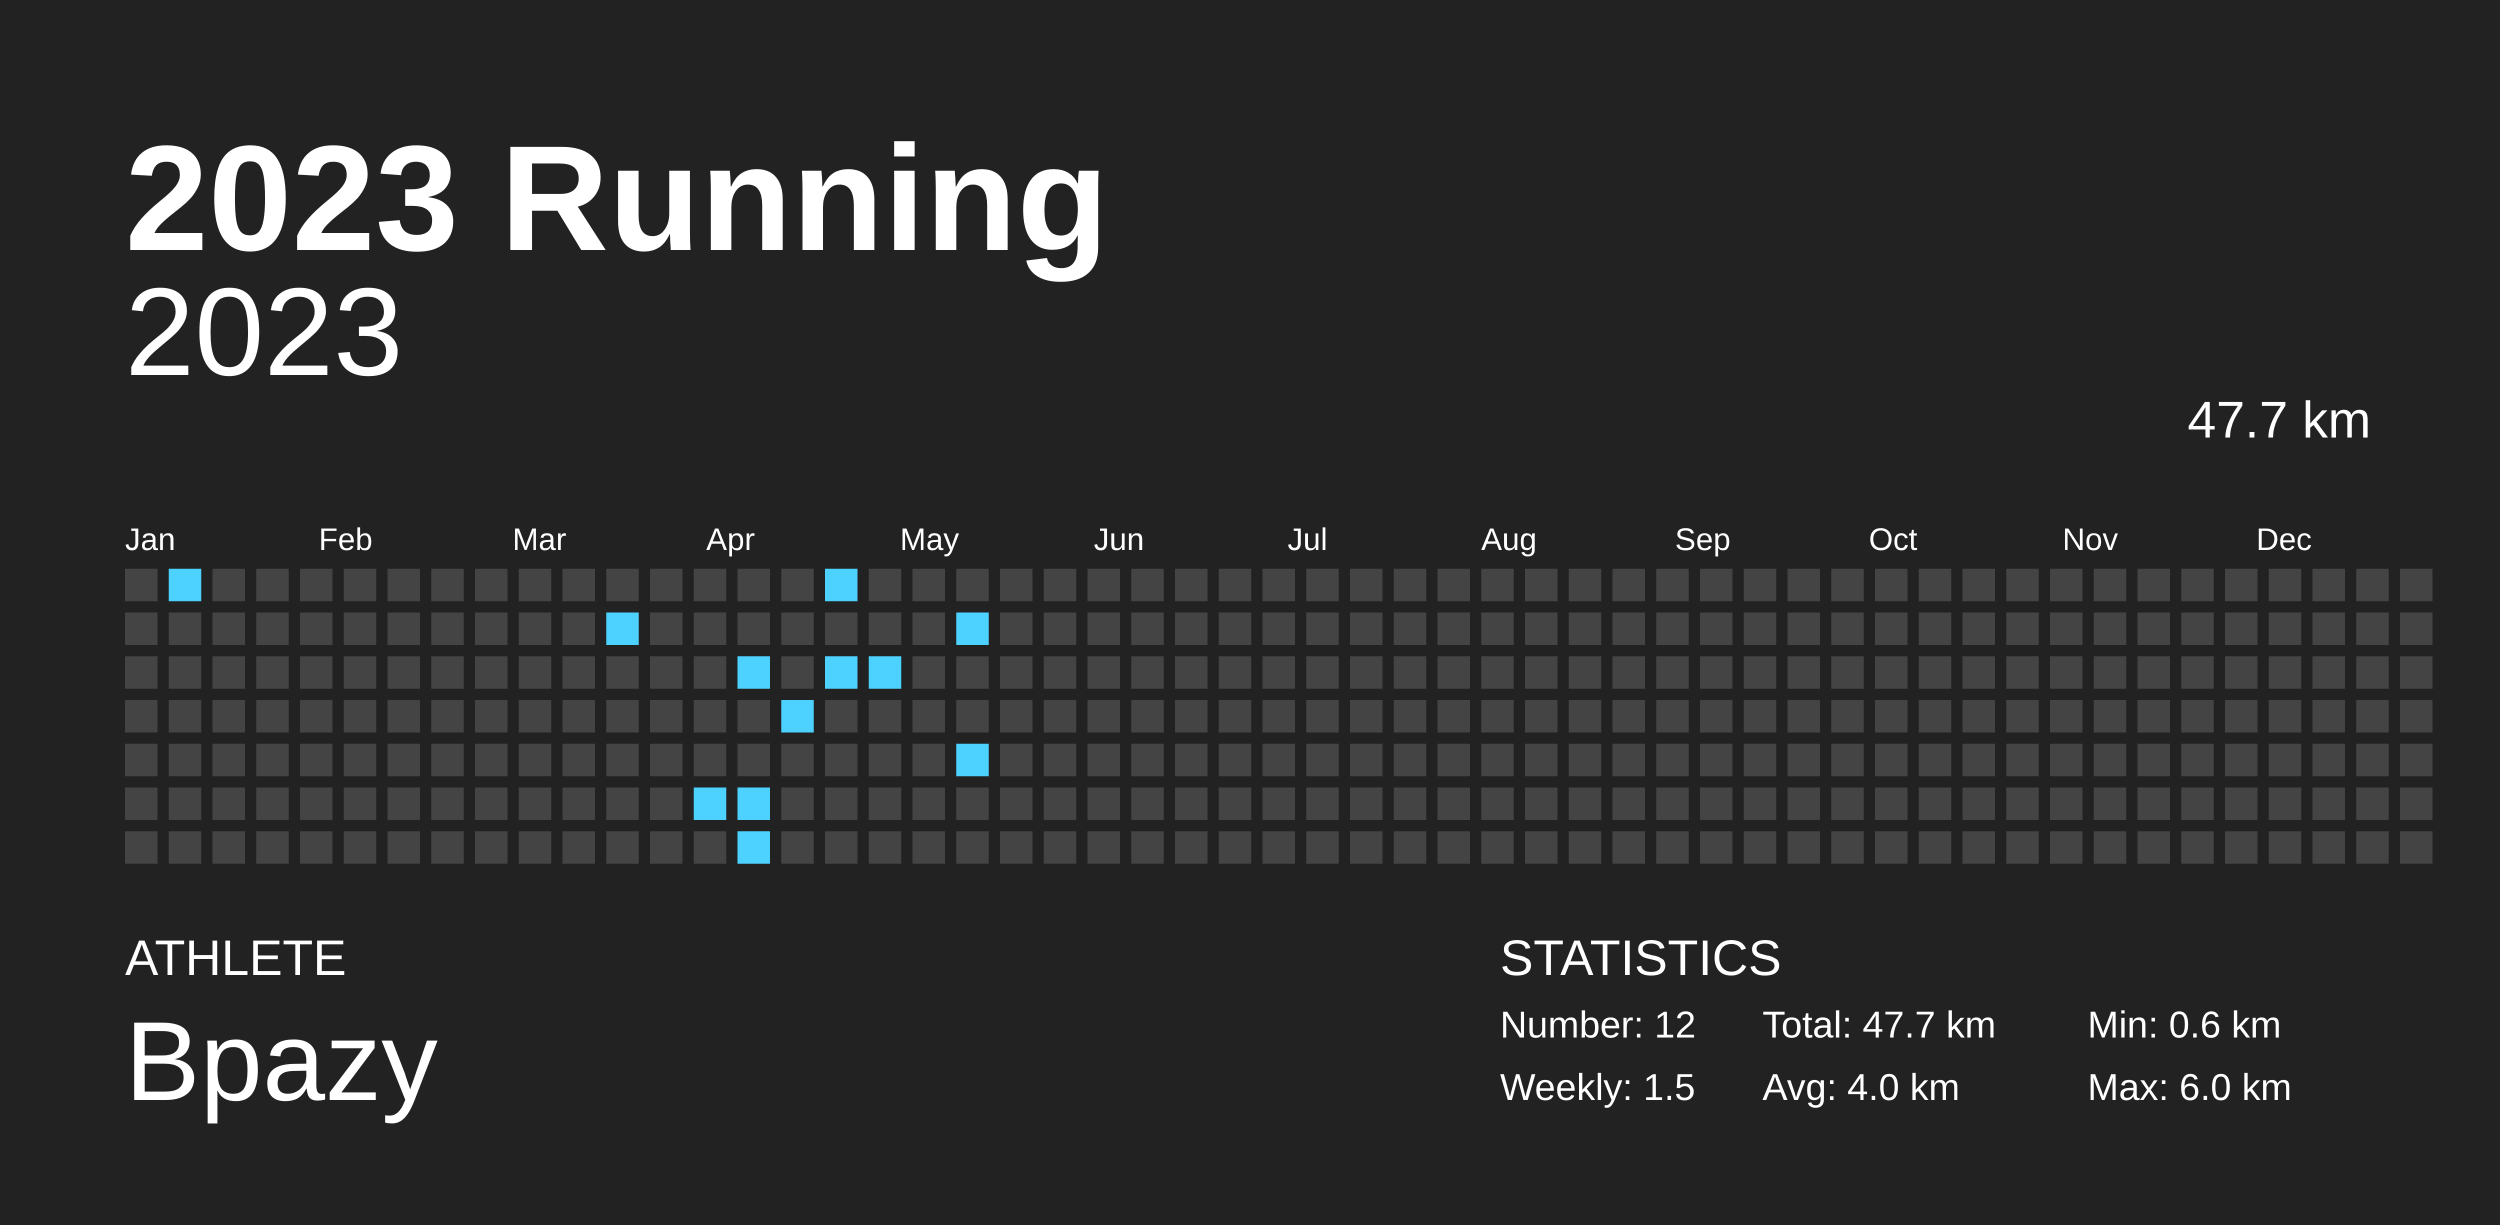
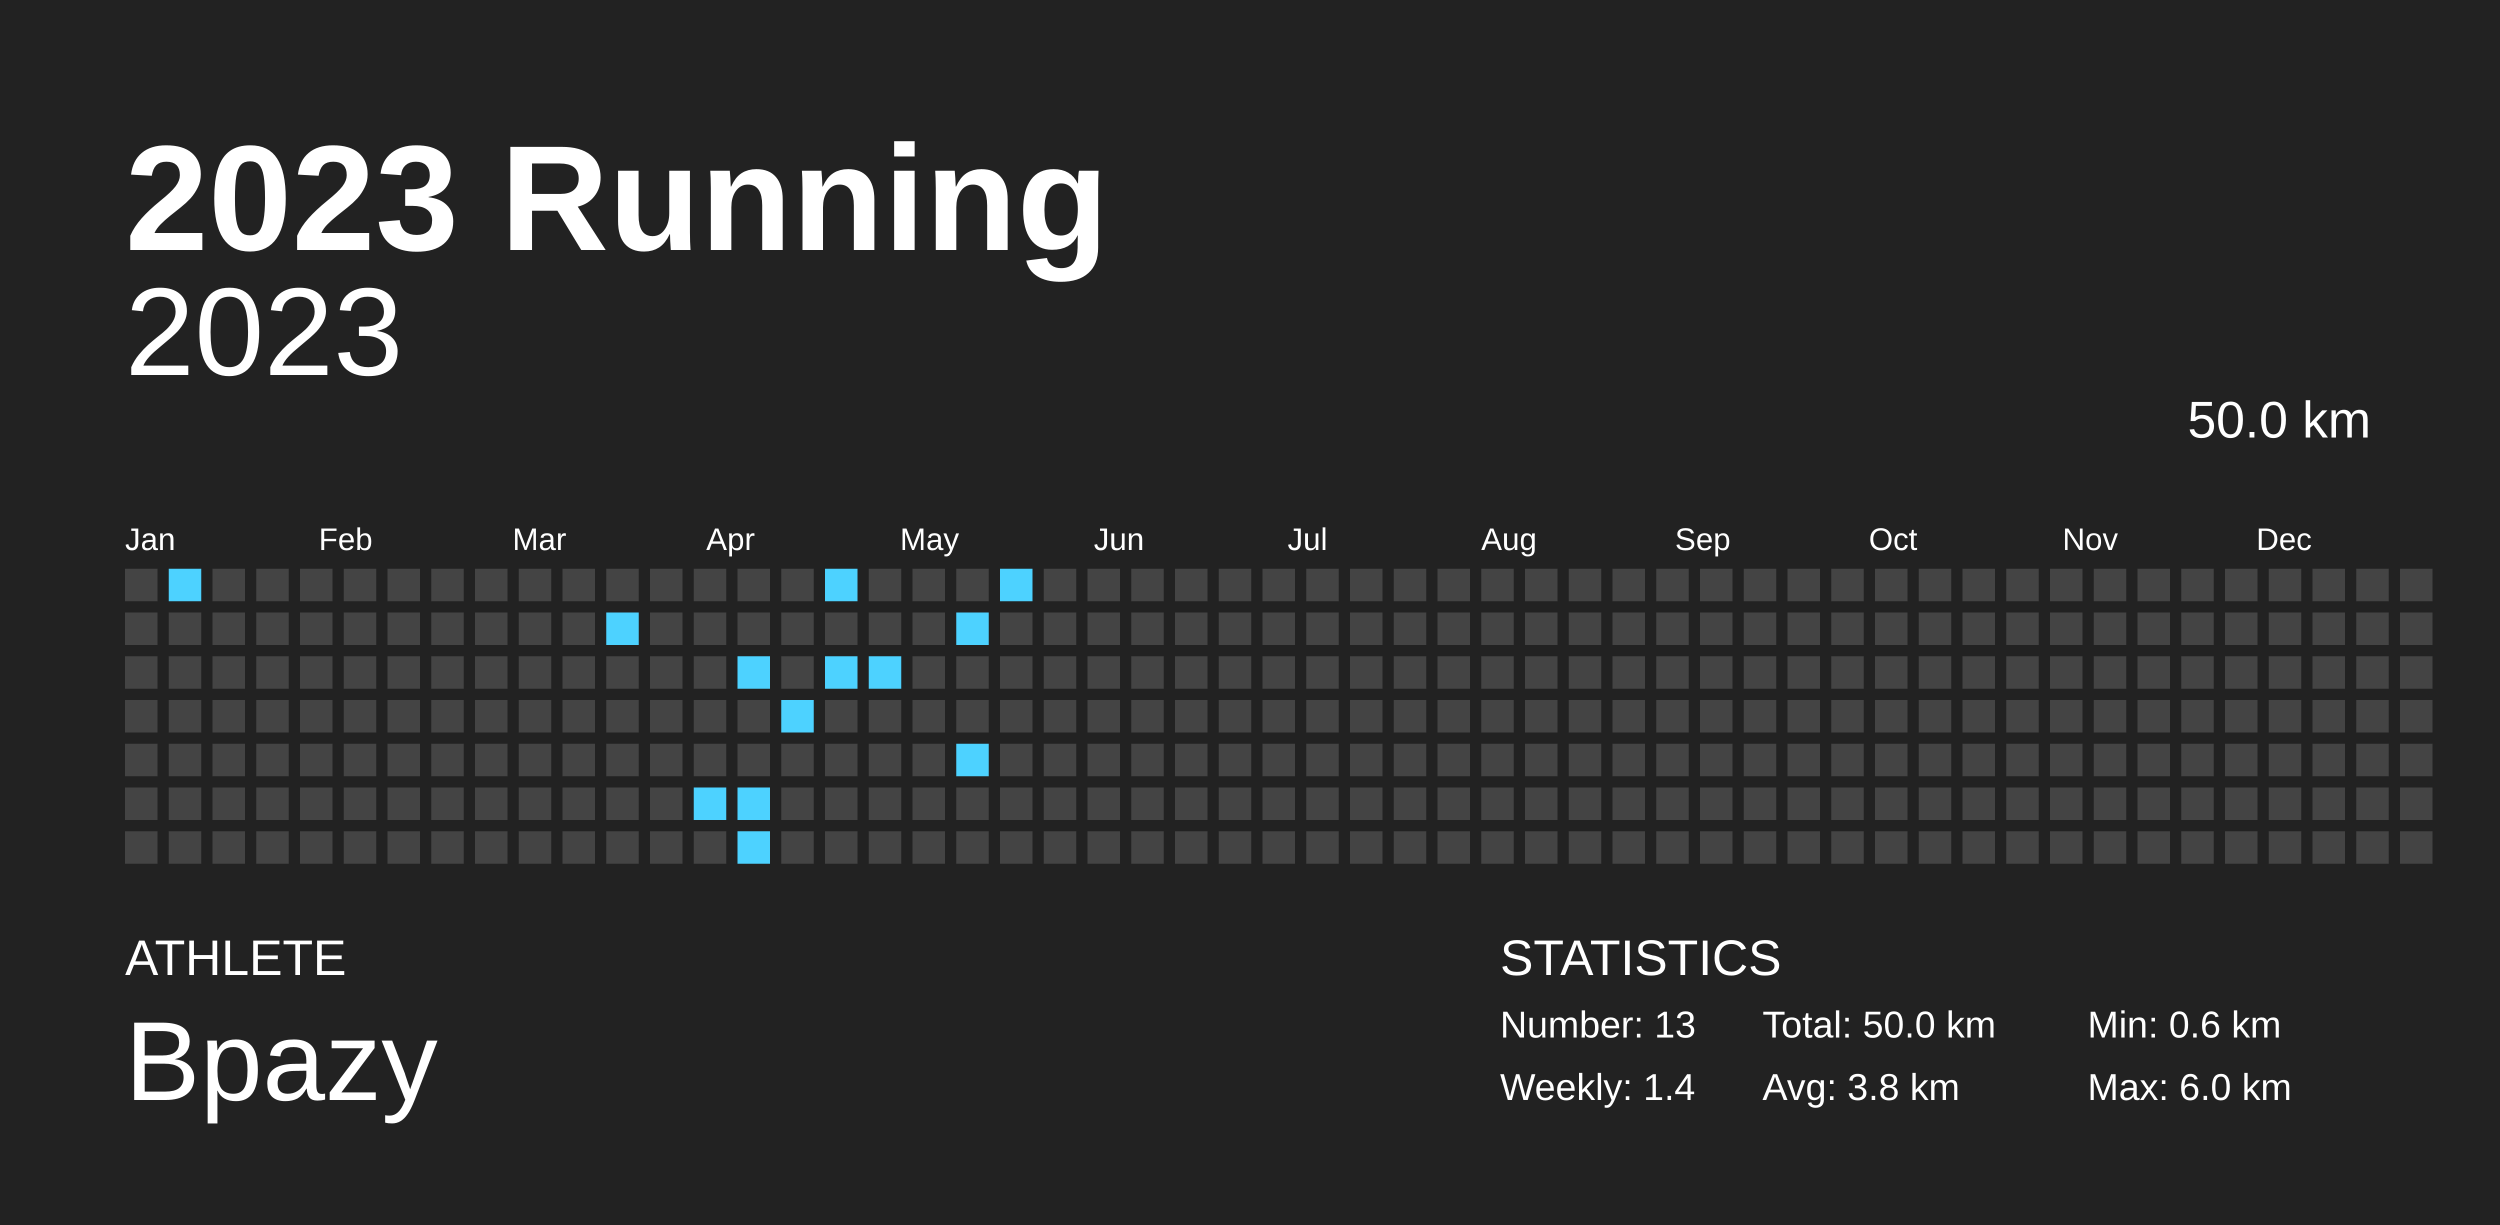
<svg xmlns="http://www.w3.org/2000/svg" baseProfile="full" height="98mm" version="1.1" viewBox="0,0,200,98" width="200mm">
  <defs />
  <rect fill="#222222" height="98" width="200" x="0" y="0" />
  <text fill="#FFFFFF" style="font-size:12px; font-family:Arial; font-weight:bold;" x="10" y="20">2023 Running</text>
  <text fill="#FFFFFF" style="font-size:4px; font-family:Arial" x="10" y="78">ATHLETE</text>
  <text fill="#FFFFFF" style="font-size:9px; font-family:Arial" x="10" y="88">Bpazy</text>
  <text fill="#FFFFFF" style="font-size:4px; font-family:Arial" x="120" y="78">STATISTICS</text>
-   <text fill="#FFFFFF" style="font-size:3px; font-family:Arial" x="120" y="83">Number: 12</text>
-   <text fill="#FFFFFF" style="font-size:3px; font-family:Arial" x="120" y="88">Weekly: 1.5</text>
-   <text fill="#FFFFFF" style="font-size:3px; font-family:Arial" x="141" y="83">Total: 47.7 km</text>
-   <text fill="#FFFFFF" style="font-size:3px; font-family:Arial" x="141" y="88">Avg: 4.0 km</text>
+   <text fill="#FFFFFF" style="font-size:3px; font-family:Arial" x="120" y="83">Number: 13</text>
+   <text fill="#FFFFFF" style="font-size:3px; font-family:Arial" x="120" y="88">Weekly: 1.4</text>
+   <text fill="#FFFFFF" style="font-size:3px; font-family:Arial" x="141" y="83">Total: 50.0 km</text>
+   <text fill="#FFFFFF" style="font-size:3px; font-family:Arial" x="141" y="88">Avg: 3.8 km</text>
  <text fill="#FFFFFF" style="font-size:3px; font-family:Arial" x="167" y="83">Min: 0.6 km</text>
  <text fill="#FFFFFF" style="font-size:3px; font-family:Arial" x="167" y="88">Max: 6.0 km</text>
  <text alignment-baseline="hanging" fill="#FFFFFF" style="font-size:10.0px; font-family:Arial;" x="10" y="30">2023</text>
-   <text alignment-baseline="hanging" fill="#FFFFFF" style="font-size:4.125px; font-family:Arial;" x="175" y="35">47.7 km</text>
+   <text alignment-baseline="hanging" fill="#FFFFFF" style="font-size:4.125px; font-family:Arial;" x="175" y="35">50.0 km</text>
  <text fill="#FFFFFF" style="font-size:2.5px; font-family:Arial" x="10.0" y="44">Jan</text>
  <text fill="#FFFFFF" style="font-size:2.5px; font-family:Arial" x="25.5" y="44">Feb</text>
  <text fill="#FFFFFF" style="font-size:2.5px; font-family:Arial" x="41.0" y="44">Mar</text>
  <text fill="#FFFFFF" style="font-size:2.5px; font-family:Arial" x="56.5" y="44">Apr</text>
  <text fill="#FFFFFF" style="font-size:2.5px; font-family:Arial" x="72.0" y="44">May</text>
  <text fill="#FFFFFF" style="font-size:2.5px; font-family:Arial" x="87.5" y="44">Jun</text>
  <text fill="#FFFFFF" style="font-size:2.5px; font-family:Arial" x="103.0" y="44">Jul</text>
  <text fill="#FFFFFF" style="font-size:2.5px; font-family:Arial" x="118.5" y="44">Aug</text>
  <text fill="#FFFFFF" style="font-size:2.5px; font-family:Arial" x="134.0" y="44">Sep</text>
  <text fill="#FFFFFF" style="font-size:2.5px; font-family:Arial" x="149.5" y="44">Oct</text>
  <text fill="#FFFFFF" style="font-size:2.5px; font-family:Arial" x="165.0" y="44">Nov</text>
  <text fill="#FFFFFF" style="font-size:2.5px; font-family:Arial" x="180.5" y="44">Dec</text>
  <rect fill="#444444" height="2.6" width="2.6" x="10.0" y="45.5" />
  <rect fill="#444444" height="2.6" width="2.6" x="10.0" y="49.0" />
  <rect fill="#444444" height="2.6" width="2.6" x="10.0" y="52.5" />
  <rect fill="#444444" height="2.6" width="2.6" x="10.0" y="56.0" />
  <rect fill="#444444" height="2.6" width="2.6" x="10.0" y="59.5" />
  <rect fill="#444444" height="2.6" width="2.6" x="10.0" y="63.0" />
  <rect fill="#444444" height="2.6" width="2.6" x="10.0" y="66.5" />
  <rect fill="#4dd2ff" height="2.6" width="2.6" x="13.5" y="45.5" />
  <rect fill="#444444" height="2.6" width="2.6" x="13.5" y="49.0" />
  <rect fill="#444444" height="2.6" width="2.6" x="13.5" y="52.5" />
  <rect fill="#444444" height="2.6" width="2.6" x="13.5" y="56.0" />
  <rect fill="#444444" height="2.6" width="2.6" x="13.5" y="59.5" />
  <rect fill="#444444" height="2.6" width="2.6" x="13.5" y="63.0" />
  <rect fill="#444444" height="2.6" width="2.6" x="13.5" y="66.5" />
  <rect fill="#444444" height="2.6" width="2.6" x="17.0" y="45.5" />
  <rect fill="#444444" height="2.6" width="2.6" x="17.0" y="49.0" />
  <rect fill="#444444" height="2.6" width="2.6" x="17.0" y="52.5" />
  <rect fill="#444444" height="2.6" width="2.6" x="17.0" y="56.0" />
  <rect fill="#444444" height="2.6" width="2.6" x="17.0" y="59.5" />
  <rect fill="#444444" height="2.6" width="2.6" x="17.0" y="63.0" />
  <rect fill="#444444" height="2.6" width="2.6" x="17.0" y="66.5" />
  <rect fill="#444444" height="2.6" width="2.6" x="20.5" y="45.5" />
  <rect fill="#444444" height="2.6" width="2.6" x="20.5" y="49.0" />
  <rect fill="#444444" height="2.6" width="2.6" x="20.5" y="52.5" />
  <rect fill="#444444" height="2.6" width="2.6" x="20.5" y="56.0" />
  <rect fill="#444444" height="2.6" width="2.6" x="20.5" y="59.5" />
  <rect fill="#444444" height="2.6" width="2.6" x="20.5" y="63.0" />
  <rect fill="#444444" height="2.6" width="2.6" x="20.5" y="66.5" />
  <rect fill="#444444" height="2.6" width="2.6" x="24.0" y="45.5" />
  <rect fill="#444444" height="2.6" width="2.6" x="24.0" y="49.0" />
  <rect fill="#444444" height="2.6" width="2.6" x="24.0" y="52.5" />
  <rect fill="#444444" height="2.6" width="2.6" x="24.0" y="56.0" />
  <rect fill="#444444" height="2.6" width="2.6" x="24.0" y="59.5" />
  <rect fill="#444444" height="2.6" width="2.6" x="24.0" y="63.0" />
  <rect fill="#444444" height="2.6" width="2.6" x="24.0" y="66.5" />
  <rect fill="#444444" height="2.6" width="2.6" x="27.5" y="45.5" />
  <rect fill="#444444" height="2.6" width="2.6" x="27.5" y="49.0" />
  <rect fill="#444444" height="2.6" width="2.6" x="27.5" y="52.5" />
  <rect fill="#444444" height="2.6" width="2.6" x="27.5" y="56.0" />
  <rect fill="#444444" height="2.6" width="2.6" x="27.5" y="59.5" />
  <rect fill="#444444" height="2.6" width="2.6" x="27.5" y="63.0" />
  <rect fill="#444444" height="2.6" width="2.6" x="27.5" y="66.5" />
  <rect fill="#444444" height="2.6" width="2.6" x="31.0" y="45.5" />
  <rect fill="#444444" height="2.6" width="2.6" x="31.0" y="49.0" />
  <rect fill="#444444" height="2.6" width="2.6" x="31.0" y="52.5" />
  <rect fill="#444444" height="2.6" width="2.6" x="31.0" y="56.0" />
  <rect fill="#444444" height="2.6" width="2.6" x="31.0" y="59.5" />
  <rect fill="#444444" height="2.6" width="2.6" x="31.0" y="63.0" />
  <rect fill="#444444" height="2.6" width="2.6" x="31.0" y="66.5" />
  <rect fill="#444444" height="2.6" width="2.6" x="34.5" y="45.5" />
  <rect fill="#444444" height="2.6" width="2.6" x="34.5" y="49.0" />
  <rect fill="#444444" height="2.6" width="2.6" x="34.5" y="52.5" />
  <rect fill="#444444" height="2.6" width="2.6" x="34.5" y="56.0" />
  <rect fill="#444444" height="2.6" width="2.6" x="34.5" y="59.5" />
  <rect fill="#444444" height="2.6" width="2.6" x="34.5" y="63.0" />
  <rect fill="#444444" height="2.6" width="2.6" x="34.5" y="66.5" />
  <rect fill="#444444" height="2.6" width="2.6" x="38.0" y="45.5" />
  <rect fill="#444444" height="2.6" width="2.6" x="38.0" y="49.0" />
  <rect fill="#444444" height="2.6" width="2.6" x="38.0" y="52.5" />
  <rect fill="#444444" height="2.6" width="2.6" x="38.0" y="56.0" />
  <rect fill="#444444" height="2.6" width="2.6" x="38.0" y="59.5" />
  <rect fill="#444444" height="2.6" width="2.6" x="38.0" y="63.0" />
  <rect fill="#444444" height="2.6" width="2.6" x="38.0" y="66.5" />
  <rect fill="#444444" height="2.6" width="2.6" x="41.5" y="45.5" />
  <rect fill="#444444" height="2.6" width="2.6" x="41.5" y="49.0" />
  <rect fill="#444444" height="2.6" width="2.6" x="41.5" y="52.5" />
  <rect fill="#444444" height="2.6" width="2.6" x="41.5" y="56.0" />
  <rect fill="#444444" height="2.6" width="2.6" x="41.5" y="59.5" />
  <rect fill="#444444" height="2.6" width="2.6" x="41.5" y="63.0" />
  <rect fill="#444444" height="2.6" width="2.6" x="41.5" y="66.5" />
  <rect fill="#444444" height="2.6" width="2.6" x="45.0" y="45.5" />
  <rect fill="#444444" height="2.6" width="2.6" x="45.0" y="49.0" />
  <rect fill="#444444" height="2.6" width="2.6" x="45.0" y="52.5" />
  <rect fill="#444444" height="2.6" width="2.6" x="45.0" y="56.0" />
  <rect fill="#444444" height="2.6" width="2.6" x="45.0" y="59.5" />
  <rect fill="#444444" height="2.6" width="2.6" x="45.0" y="63.0" />
  <rect fill="#444444" height="2.6" width="2.6" x="45.0" y="66.5" />
  <rect fill="#444444" height="2.6" width="2.6" x="48.5" y="45.5" />
  <rect fill="#4dd2ff" height="2.6" width="2.6" x="48.5" y="49.0" />
  <rect fill="#444444" height="2.6" width="2.6" x="48.5" y="52.5" />
  <rect fill="#444444" height="2.6" width="2.6" x="48.5" y="56.0" />
  <rect fill="#444444" height="2.6" width="2.6" x="48.5" y="59.5" />
  <rect fill="#444444" height="2.6" width="2.6" x="48.5" y="63.0" />
  <rect fill="#444444" height="2.6" width="2.6" x="48.5" y="66.5" />
  <rect fill="#444444" height="2.6" width="2.6" x="52.0" y="45.5" />
  <rect fill="#444444" height="2.6" width="2.6" x="52.0" y="49.0" />
  <rect fill="#444444" height="2.6" width="2.6" x="52.0" y="52.5" />
  <rect fill="#444444" height="2.6" width="2.6" x="52.0" y="56.0" />
  <rect fill="#444444" height="2.6" width="2.6" x="52.0" y="59.5" />
  <rect fill="#444444" height="2.6" width="2.6" x="52.0" y="63.0" />
  <rect fill="#444444" height="2.6" width="2.6" x="52.0" y="66.5" />
  <rect fill="#444444" height="2.6" width="2.6" x="55.5" y="45.5" />
  <rect fill="#444444" height="2.6" width="2.6" x="55.5" y="49.0" />
  <rect fill="#444444" height="2.6" width="2.6" x="55.5" y="52.5" />
  <rect fill="#444444" height="2.6" width="2.6" x="55.5" y="56.0" />
  <rect fill="#444444" height="2.6" width="2.6" x="55.5" y="59.5" />
  <rect fill="#4dd2ff" height="2.6" width="2.6" x="55.5" y="63.0" />
  <rect fill="#444444" height="2.6" width="2.6" x="55.5" y="66.5" />
  <rect fill="#444444" height="2.6" width="2.6" x="59.0" y="45.5" />
  <rect fill="#444444" height="2.6" width="2.6" x="59.0" y="49.0" />
  <rect fill="#4dd2ff" height="2.6" width="2.6" x="59.0" y="52.5" />
  <rect fill="#444444" height="2.6" width="2.6" x="59.0" y="56.0" />
  <rect fill="#444444" height="2.6" width="2.6" x="59.0" y="59.5" />
  <rect fill="#4dd2ff" height="2.6" width="2.6" x="59.0" y="63.0" />
  <rect fill="#4dd2ff" height="2.6" width="2.6" x="59.0" y="66.5" />
  <rect fill="#444444" height="2.6" width="2.6" x="62.5" y="45.5" />
  <rect fill="#444444" height="2.6" width="2.6" x="62.5" y="49.0" />
  <rect fill="#444444" height="2.6" width="2.6" x="62.5" y="52.5" />
  <rect fill="#4dd2ff" height="2.6" width="2.6" x="62.5" y="56.0" />
  <rect fill="#444444" height="2.6" width="2.6" x="62.5" y="59.5" />
  <rect fill="#444444" height="2.6" width="2.6" x="62.5" y="63.0" />
  <rect fill="#444444" height="2.6" width="2.6" x="62.5" y="66.5" />
  <rect fill="#4dd2ff" height="2.6" width="2.6" x="66.0" y="45.5" />
  <rect fill="#444444" height="2.6" width="2.6" x="66.0" y="49.0" />
  <rect fill="#4dd2ff" height="2.6" width="2.6" x="66.0" y="52.5" />
  <rect fill="#444444" height="2.6" width="2.6" x="66.0" y="56.0" />
  <rect fill="#444444" height="2.6" width="2.6" x="66.0" y="59.5" />
  <rect fill="#444444" height="2.6" width="2.6" x="66.0" y="63.0" />
  <rect fill="#444444" height="2.6" width="2.6" x="66.0" y="66.5" />
  <rect fill="#444444" height="2.6" width="2.6" x="69.5" y="45.5" />
  <rect fill="#444444" height="2.6" width="2.6" x="69.5" y="49.0" />
  <rect fill="#4dd2ff" height="2.6" width="2.6" x="69.5" y="52.5" />
  <rect fill="#444444" height="2.6" width="2.6" x="69.5" y="56.0" />
  <rect fill="#444444" height="2.6" width="2.6" x="69.5" y="59.5" />
  <rect fill="#444444" height="2.6" width="2.6" x="69.5" y="63.0" />
  <rect fill="#444444" height="2.6" width="2.6" x="69.5" y="66.5" />
  <rect fill="#444444" height="2.6" width="2.6" x="73.0" y="45.5" />
  <rect fill="#444444" height="2.6" width="2.6" x="73.0" y="49.0" />
  <rect fill="#444444" height="2.6" width="2.6" x="73.0" y="52.5" />
  <rect fill="#444444" height="2.6" width="2.6" x="73.0" y="56.0" />
  <rect fill="#444444" height="2.6" width="2.6" x="73.0" y="59.5" />
  <rect fill="#444444" height="2.6" width="2.6" x="73.0" y="63.0" />
  <rect fill="#444444" height="2.6" width="2.6" x="73.0" y="66.5" />
  <rect fill="#444444" height="2.6" width="2.6" x="76.5" y="45.5" />
  <rect fill="#4dd2ff" height="2.6" width="2.6" x="76.5" y="49.0" />
  <rect fill="#444444" height="2.6" width="2.6" x="76.5" y="52.5" />
  <rect fill="#444444" height="2.6" width="2.6" x="76.5" y="56.0" />
  <rect fill="#4dd2ff" height="2.6" width="2.6" x="76.5" y="59.5" />
  <rect fill="#444444" height="2.6" width="2.6" x="76.5" y="63.0" />
  <rect fill="#444444" height="2.6" width="2.6" x="76.5" y="66.5" />
-   <rect fill="#444444" height="2.6" width="2.6" x="80.0" y="45.5" />
+   <rect fill="#4dd2ff" height="2.6" width="2.6" x="80.0" y="45.5" />
  <rect fill="#444444" height="2.6" width="2.6" x="80.0" y="49.0" />
  <rect fill="#444444" height="2.6" width="2.6" x="80.0" y="52.5" />
  <rect fill="#444444" height="2.6" width="2.6" x="80.0" y="56.0" />
  <rect fill="#444444" height="2.6" width="2.6" x="80.0" y="59.5" />
  <rect fill="#444444" height="2.6" width="2.6" x="80.0" y="63.0" />
  <rect fill="#444444" height="2.6" width="2.6" x="80.0" y="66.5" />
  <rect fill="#444444" height="2.6" width="2.6" x="83.5" y="45.5" />
  <rect fill="#444444" height="2.6" width="2.6" x="83.5" y="49.0" />
  <rect fill="#444444" height="2.6" width="2.6" x="83.5" y="52.5" />
  <rect fill="#444444" height="2.6" width="2.6" x="83.5" y="56.0" />
  <rect fill="#444444" height="2.6" width="2.6" x="83.5" y="59.5" />
  <rect fill="#444444" height="2.6" width="2.6" x="83.5" y="63.0" />
  <rect fill="#444444" height="2.6" width="2.6" x="83.5" y="66.5" />
  <rect fill="#444444" height="2.6" width="2.6" x="87.0" y="45.5" />
  <rect fill="#444444" height="2.6" width="2.6" x="87.0" y="49.0" />
  <rect fill="#444444" height="2.6" width="2.6" x="87.0" y="52.5" />
  <rect fill="#444444" height="2.6" width="2.6" x="87.0" y="56.0" />
  <rect fill="#444444" height="2.6" width="2.6" x="87.0" y="59.5" />
  <rect fill="#444444" height="2.6" width="2.6" x="87.0" y="63.0" />
  <rect fill="#444444" height="2.6" width="2.6" x="87.0" y="66.5" />
  <rect fill="#444444" height="2.6" width="2.6" x="90.5" y="45.5" />
  <rect fill="#444444" height="2.6" width="2.6" x="90.5" y="49.0" />
  <rect fill="#444444" height="2.6" width="2.6" x="90.5" y="52.5" />
  <rect fill="#444444" height="2.6" width="2.6" x="90.5" y="56.0" />
  <rect fill="#444444" height="2.6" width="2.6" x="90.5" y="59.5" />
  <rect fill="#444444" height="2.6" width="2.6" x="90.5" y="63.0" />
  <rect fill="#444444" height="2.6" width="2.6" x="90.5" y="66.5" />
  <rect fill="#444444" height="2.6" width="2.6" x="94.0" y="45.5" />
  <rect fill="#444444" height="2.6" width="2.6" x="94.0" y="49.0" />
  <rect fill="#444444" height="2.6" width="2.6" x="94.0" y="52.5" />
  <rect fill="#444444" height="2.6" width="2.6" x="94.0" y="56.0" />
  <rect fill="#444444" height="2.6" width="2.6" x="94.0" y="59.5" />
  <rect fill="#444444" height="2.6" width="2.6" x="94.0" y="63.0" />
  <rect fill="#444444" height="2.6" width="2.6" x="94.0" y="66.5" />
  <rect fill="#444444" height="2.6" width="2.6" x="97.5" y="45.5" />
  <rect fill="#444444" height="2.6" width="2.6" x="97.5" y="49.0" />
  <rect fill="#444444" height="2.6" width="2.6" x="97.5" y="52.5" />
  <rect fill="#444444" height="2.6" width="2.6" x="97.5" y="56.0" />
  <rect fill="#444444" height="2.6" width="2.6" x="97.5" y="59.5" />
  <rect fill="#444444" height="2.6" width="2.6" x="97.5" y="63.0" />
  <rect fill="#444444" height="2.6" width="2.6" x="97.5" y="66.5" />
  <rect fill="#444444" height="2.6" width="2.6" x="101.0" y="45.5" />
  <rect fill="#444444" height="2.6" width="2.6" x="101.0" y="49.0" />
  <rect fill="#444444" height="2.6" width="2.6" x="101.0" y="52.5" />
  <rect fill="#444444" height="2.6" width="2.6" x="101.0" y="56.0" />
  <rect fill="#444444" height="2.6" width="2.6" x="101.0" y="59.5" />
  <rect fill="#444444" height="2.6" width="2.6" x="101.0" y="63.0" />
  <rect fill="#444444" height="2.6" width="2.6" x="101.0" y="66.5" />
  <rect fill="#444444" height="2.6" width="2.6" x="104.5" y="45.5" />
  <rect fill="#444444" height="2.6" width="2.6" x="104.5" y="49.0" />
  <rect fill="#444444" height="2.6" width="2.6" x="104.5" y="52.5" />
  <rect fill="#444444" height="2.6" width="2.6" x="104.5" y="56.0" />
  <rect fill="#444444" height="2.6" width="2.6" x="104.5" y="59.5" />
  <rect fill="#444444" height="2.6" width="2.6" x="104.5" y="63.0" />
  <rect fill="#444444" height="2.6" width="2.6" x="104.5" y="66.5" />
  <rect fill="#444444" height="2.6" width="2.6" x="108.0" y="45.5" />
  <rect fill="#444444" height="2.6" width="2.6" x="108.0" y="49.0" />
  <rect fill="#444444" height="2.6" width="2.6" x="108.0" y="52.5" />
  <rect fill="#444444" height="2.6" width="2.6" x="108.0" y="56.0" />
  <rect fill="#444444" height="2.6" width="2.6" x="108.0" y="59.5" />
  <rect fill="#444444" height="2.6" width="2.6" x="108.0" y="63.0" />
  <rect fill="#444444" height="2.6" width="2.6" x="108.0" y="66.5" />
  <rect fill="#444444" height="2.6" width="2.6" x="111.5" y="45.5" />
  <rect fill="#444444" height="2.6" width="2.6" x="111.5" y="49.0" />
  <rect fill="#444444" height="2.6" width="2.6" x="111.5" y="52.5" />
  <rect fill="#444444" height="2.6" width="2.6" x="111.5" y="56.0" />
  <rect fill="#444444" height="2.6" width="2.6" x="111.5" y="59.5" />
  <rect fill="#444444" height="2.6" width="2.6" x="111.5" y="63.0" />
  <rect fill="#444444" height="2.6" width="2.6" x="111.5" y="66.5" />
  <rect fill="#444444" height="2.6" width="2.6" x="115.0" y="45.5" />
  <rect fill="#444444" height="2.6" width="2.6" x="115.0" y="49.0" />
  <rect fill="#444444" height="2.6" width="2.6" x="115.0" y="52.5" />
  <rect fill="#444444" height="2.6" width="2.6" x="115.0" y="56.0" />
  <rect fill="#444444" height="2.6" width="2.6" x="115.0" y="59.5" />
  <rect fill="#444444" height="2.6" width="2.6" x="115.0" y="63.0" />
  <rect fill="#444444" height="2.6" width="2.6" x="115.0" y="66.5" />
  <rect fill="#444444" height="2.6" width="2.6" x="118.5" y="45.5" />
  <rect fill="#444444" height="2.6" width="2.6" x="118.5" y="49.0" />
  <rect fill="#444444" height="2.6" width="2.6" x="118.5" y="52.5" />
  <rect fill="#444444" height="2.6" width="2.6" x="118.5" y="56.0" />
  <rect fill="#444444" height="2.6" width="2.6" x="118.5" y="59.5" />
  <rect fill="#444444" height="2.6" width="2.6" x="118.5" y="63.0" />
  <rect fill="#444444" height="2.6" width="2.6" x="118.5" y="66.5" />
  <rect fill="#444444" height="2.6" width="2.6" x="122.0" y="45.5" />
  <rect fill="#444444" height="2.6" width="2.6" x="122.0" y="49.0" />
  <rect fill="#444444" height="2.6" width="2.6" x="122.0" y="52.5" />
  <rect fill="#444444" height="2.6" width="2.6" x="122.0" y="56.0" />
  <rect fill="#444444" height="2.6" width="2.6" x="122.0" y="59.5" />
  <rect fill="#444444" height="2.6" width="2.6" x="122.0" y="63.0" />
  <rect fill="#444444" height="2.6" width="2.6" x="122.0" y="66.5" />
  <rect fill="#444444" height="2.6" width="2.6" x="125.5" y="45.5" />
  <rect fill="#444444" height="2.6" width="2.6" x="125.5" y="49.0" />
  <rect fill="#444444" height="2.6" width="2.6" x="125.5" y="52.5" />
  <rect fill="#444444" height="2.6" width="2.6" x="125.5" y="56.0" />
  <rect fill="#444444" height="2.6" width="2.6" x="125.5" y="59.5" />
  <rect fill="#444444" height="2.6" width="2.6" x="125.5" y="63.0" />
  <rect fill="#444444" height="2.6" width="2.6" x="125.5" y="66.5" />
  <rect fill="#444444" height="2.6" width="2.6" x="129.0" y="45.5" />
  <rect fill="#444444" height="2.6" width="2.6" x="129.0" y="49.0" />
  <rect fill="#444444" height="2.6" width="2.6" x="129.0" y="52.5" />
  <rect fill="#444444" height="2.6" width="2.6" x="129.0" y="56.0" />
  <rect fill="#444444" height="2.6" width="2.6" x="129.0" y="59.5" />
  <rect fill="#444444" height="2.6" width="2.6" x="129.0" y="63.0" />
  <rect fill="#444444" height="2.6" width="2.6" x="129.0" y="66.5" />
  <rect fill="#444444" height="2.6" width="2.6" x="132.5" y="45.5" />
  <rect fill="#444444" height="2.6" width="2.6" x="132.5" y="49.0" />
  <rect fill="#444444" height="2.6" width="2.6" x="132.5" y="52.5" />
  <rect fill="#444444" height="2.6" width="2.6" x="132.5" y="56.0" />
  <rect fill="#444444" height="2.6" width="2.6" x="132.5" y="59.5" />
  <rect fill="#444444" height="2.6" width="2.6" x="132.5" y="63.0" />
  <rect fill="#444444" height="2.6" width="2.6" x="132.5" y="66.5" />
  <rect fill="#444444" height="2.6" width="2.6" x="136.0" y="45.5" />
  <rect fill="#444444" height="2.6" width="2.6" x="136.0" y="49.0" />
  <rect fill="#444444" height="2.6" width="2.6" x="136.0" y="52.5" />
  <rect fill="#444444" height="2.6" width="2.6" x="136.0" y="56.0" />
  <rect fill="#444444" height="2.6" width="2.6" x="136.0" y="59.5" />
  <rect fill="#444444" height="2.6" width="2.6" x="136.0" y="63.0" />
  <rect fill="#444444" height="2.6" width="2.6" x="136.0" y="66.5" />
  <rect fill="#444444" height="2.6" width="2.6" x="139.5" y="45.5" />
  <rect fill="#444444" height="2.6" width="2.6" x="139.5" y="49.0" />
  <rect fill="#444444" height="2.6" width="2.6" x="139.5" y="52.5" />
  <rect fill="#444444" height="2.6" width="2.6" x="139.5" y="56.0" />
  <rect fill="#444444" height="2.6" width="2.6" x="139.5" y="59.5" />
  <rect fill="#444444" height="2.6" width="2.6" x="139.5" y="63.0" />
  <rect fill="#444444" height="2.6" width="2.6" x="139.5" y="66.5" />
  <rect fill="#444444" height="2.6" width="2.6" x="143.0" y="45.5" />
  <rect fill="#444444" height="2.6" width="2.6" x="143.0" y="49.0" />
  <rect fill="#444444" height="2.6" width="2.6" x="143.0" y="52.5" />
  <rect fill="#444444" height="2.6" width="2.6" x="143.0" y="56.0" />
  <rect fill="#444444" height="2.6" width="2.6" x="143.0" y="59.5" />
  <rect fill="#444444" height="2.6" width="2.6" x="143.0" y="63.0" />
  <rect fill="#444444" height="2.6" width="2.6" x="143.0" y="66.5" />
  <rect fill="#444444" height="2.6" width="2.6" x="146.5" y="45.5" />
  <rect fill="#444444" height="2.6" width="2.6" x="146.5" y="49.0" />
  <rect fill="#444444" height="2.6" width="2.6" x="146.5" y="52.5" />
  <rect fill="#444444" height="2.6" width="2.6" x="146.5" y="56.0" />
  <rect fill="#444444" height="2.6" width="2.6" x="146.5" y="59.5" />
  <rect fill="#444444" height="2.6" width="2.6" x="146.5" y="63.0" />
  <rect fill="#444444" height="2.6" width="2.6" x="146.5" y="66.5" />
  <rect fill="#444444" height="2.6" width="2.6" x="150.0" y="45.5" />
  <rect fill="#444444" height="2.6" width="2.6" x="150.0" y="49.0" />
  <rect fill="#444444" height="2.6" width="2.6" x="150.0" y="52.5" />
  <rect fill="#444444" height="2.6" width="2.6" x="150.0" y="56.0" />
  <rect fill="#444444" height="2.6" width="2.6" x="150.0" y="59.5" />
  <rect fill="#444444" height="2.6" width="2.6" x="150.0" y="63.0" />
  <rect fill="#444444" height="2.6" width="2.6" x="150.0" y="66.5" />
  <rect fill="#444444" height="2.6" width="2.6" x="153.5" y="45.5" />
  <rect fill="#444444" height="2.6" width="2.6" x="153.5" y="49.0" />
  <rect fill="#444444" height="2.6" width="2.6" x="153.5" y="52.5" />
  <rect fill="#444444" height="2.6" width="2.6" x="153.5" y="56.0" />
  <rect fill="#444444" height="2.6" width="2.6" x="153.5" y="59.5" />
  <rect fill="#444444" height="2.6" width="2.6" x="153.5" y="63.0" />
  <rect fill="#444444" height="2.6" width="2.6" x="153.5" y="66.5" />
  <rect fill="#444444" height="2.6" width="2.6" x="157.0" y="45.5" />
  <rect fill="#444444" height="2.6" width="2.6" x="157.0" y="49.0" />
  <rect fill="#444444" height="2.6" width="2.6" x="157.0" y="52.5" />
  <rect fill="#444444" height="2.6" width="2.6" x="157.0" y="56.0" />
  <rect fill="#444444" height="2.6" width="2.6" x="157.0" y="59.5" />
  <rect fill="#444444" height="2.6" width="2.6" x="157.0" y="63.0" />
  <rect fill="#444444" height="2.6" width="2.6" x="157.0" y="66.5" />
  <rect fill="#444444" height="2.6" width="2.6" x="160.5" y="45.5" />
  <rect fill="#444444" height="2.6" width="2.6" x="160.5" y="49.0" />
  <rect fill="#444444" height="2.6" width="2.6" x="160.5" y="52.5" />
  <rect fill="#444444" height="2.6" width="2.6" x="160.5" y="56.0" />
  <rect fill="#444444" height="2.6" width="2.6" x="160.5" y="59.5" />
  <rect fill="#444444" height="2.6" width="2.6" x="160.5" y="63.0" />
  <rect fill="#444444" height="2.6" width="2.6" x="160.5" y="66.5" />
  <rect fill="#444444" height="2.6" width="2.6" x="164.0" y="45.5" />
  <rect fill="#444444" height="2.6" width="2.6" x="164.0" y="49.0" />
  <rect fill="#444444" height="2.6" width="2.6" x="164.0" y="52.5" />
  <rect fill="#444444" height="2.6" width="2.6" x="164.0" y="56.0" />
  <rect fill="#444444" height="2.6" width="2.6" x="164.0" y="59.5" />
  <rect fill="#444444" height="2.6" width="2.6" x="164.0" y="63.0" />
  <rect fill="#444444" height="2.6" width="2.6" x="164.0" y="66.5" />
  <rect fill="#444444" height="2.6" width="2.6" x="167.5" y="45.5" />
  <rect fill="#444444" height="2.6" width="2.6" x="167.5" y="49.0" />
  <rect fill="#444444" height="2.6" width="2.6" x="167.5" y="52.5" />
  <rect fill="#444444" height="2.6" width="2.6" x="167.5" y="56.0" />
  <rect fill="#444444" height="2.6" width="2.6" x="167.5" y="59.5" />
  <rect fill="#444444" height="2.6" width="2.6" x="167.5" y="63.0" />
  <rect fill="#444444" height="2.6" width="2.6" x="167.5" y="66.5" />
  <rect fill="#444444" height="2.6" width="2.6" x="171.0" y="45.5" />
  <rect fill="#444444" height="2.6" width="2.6" x="171.0" y="49.0" />
  <rect fill="#444444" height="2.6" width="2.6" x="171.0" y="52.5" />
  <rect fill="#444444" height="2.6" width="2.6" x="171.0" y="56.0" />
  <rect fill="#444444" height="2.6" width="2.6" x="171.0" y="59.5" />
  <rect fill="#444444" height="2.6" width="2.6" x="171.0" y="63.0" />
  <rect fill="#444444" height="2.6" width="2.6" x="171.0" y="66.5" />
  <rect fill="#444444" height="2.6" width="2.6" x="174.5" y="45.5" />
  <rect fill="#444444" height="2.6" width="2.6" x="174.5" y="49.0" />
  <rect fill="#444444" height="2.6" width="2.6" x="174.5" y="52.5" />
  <rect fill="#444444" height="2.6" width="2.6" x="174.5" y="56.0" />
  <rect fill="#444444" height="2.6" width="2.6" x="174.5" y="59.5" />
  <rect fill="#444444" height="2.6" width="2.6" x="174.5" y="63.0" />
  <rect fill="#444444" height="2.6" width="2.6" x="174.5" y="66.5" />
  <rect fill="#444444" height="2.6" width="2.6" x="178.0" y="45.5" />
  <rect fill="#444444" height="2.6" width="2.6" x="178.0" y="49.0" />
  <rect fill="#444444" height="2.6" width="2.6" x="178.0" y="52.5" />
  <rect fill="#444444" height="2.6" width="2.6" x="178.0" y="56.0" />
  <rect fill="#444444" height="2.6" width="2.6" x="178.0" y="59.5" />
  <rect fill="#444444" height="2.6" width="2.6" x="178.0" y="63.0" />
  <rect fill="#444444" height="2.6" width="2.6" x="178.0" y="66.5" />
  <rect fill="#444444" height="2.6" width="2.6" x="181.5" y="45.5" />
  <rect fill="#444444" height="2.6" width="2.6" x="181.5" y="49.0" />
  <rect fill="#444444" height="2.6" width="2.6" x="181.5" y="52.5" />
  <rect fill="#444444" height="2.6" width="2.6" x="181.5" y="56.0" />
  <rect fill="#444444" height="2.6" width="2.6" x="181.5" y="59.5" />
  <rect fill="#444444" height="2.6" width="2.6" x="181.5" y="63.0" />
  <rect fill="#444444" height="2.6" width="2.6" x="181.5" y="66.5" />
  <rect fill="#444444" height="2.6" width="2.6" x="185.0" y="45.5" />
  <rect fill="#444444" height="2.6" width="2.6" x="185.0" y="49.0" />
  <rect fill="#444444" height="2.6" width="2.6" x="185.0" y="52.5" />
  <rect fill="#444444" height="2.6" width="2.6" x="185.0" y="56.0" />
  <rect fill="#444444" height="2.6" width="2.6" x="185.0" y="59.5" />
  <rect fill="#444444" height="2.6" width="2.6" x="185.0" y="63.0" />
  <rect fill="#444444" height="2.6" width="2.6" x="185.0" y="66.5" />
  <rect fill="#444444" height="2.6" width="2.6" x="188.5" y="45.5" />
  <rect fill="#444444" height="2.6" width="2.6" x="188.5" y="49.0" />
  <rect fill="#444444" height="2.6" width="2.6" x="188.5" y="52.5" />
  <rect fill="#444444" height="2.6" width="2.6" x="188.5" y="56.0" />
  <rect fill="#444444" height="2.6" width="2.6" x="188.5" y="59.5" />
  <rect fill="#444444" height="2.6" width="2.6" x="188.5" y="63.0" />
  <rect fill="#444444" height="2.6" width="2.6" x="188.5" y="66.5" />
  <rect fill="#444444" height="2.6" width="2.6" x="192.0" y="45.5" />
  <rect fill="#444444" height="2.6" width="2.6" x="192.0" y="49.0" />
  <rect fill="#444444" height="2.6" width="2.6" x="192.0" y="52.5" />
  <rect fill="#444444" height="2.6" width="2.6" x="192.0" y="56.0" />
  <rect fill="#444444" height="2.6" width="2.6" x="192.0" y="59.5" />
  <rect fill="#444444" height="2.6" width="2.6" x="192.0" y="63.0" />
  <rect fill="#444444" height="2.6" width="2.6" x="192.0" y="66.5" />
</svg>
